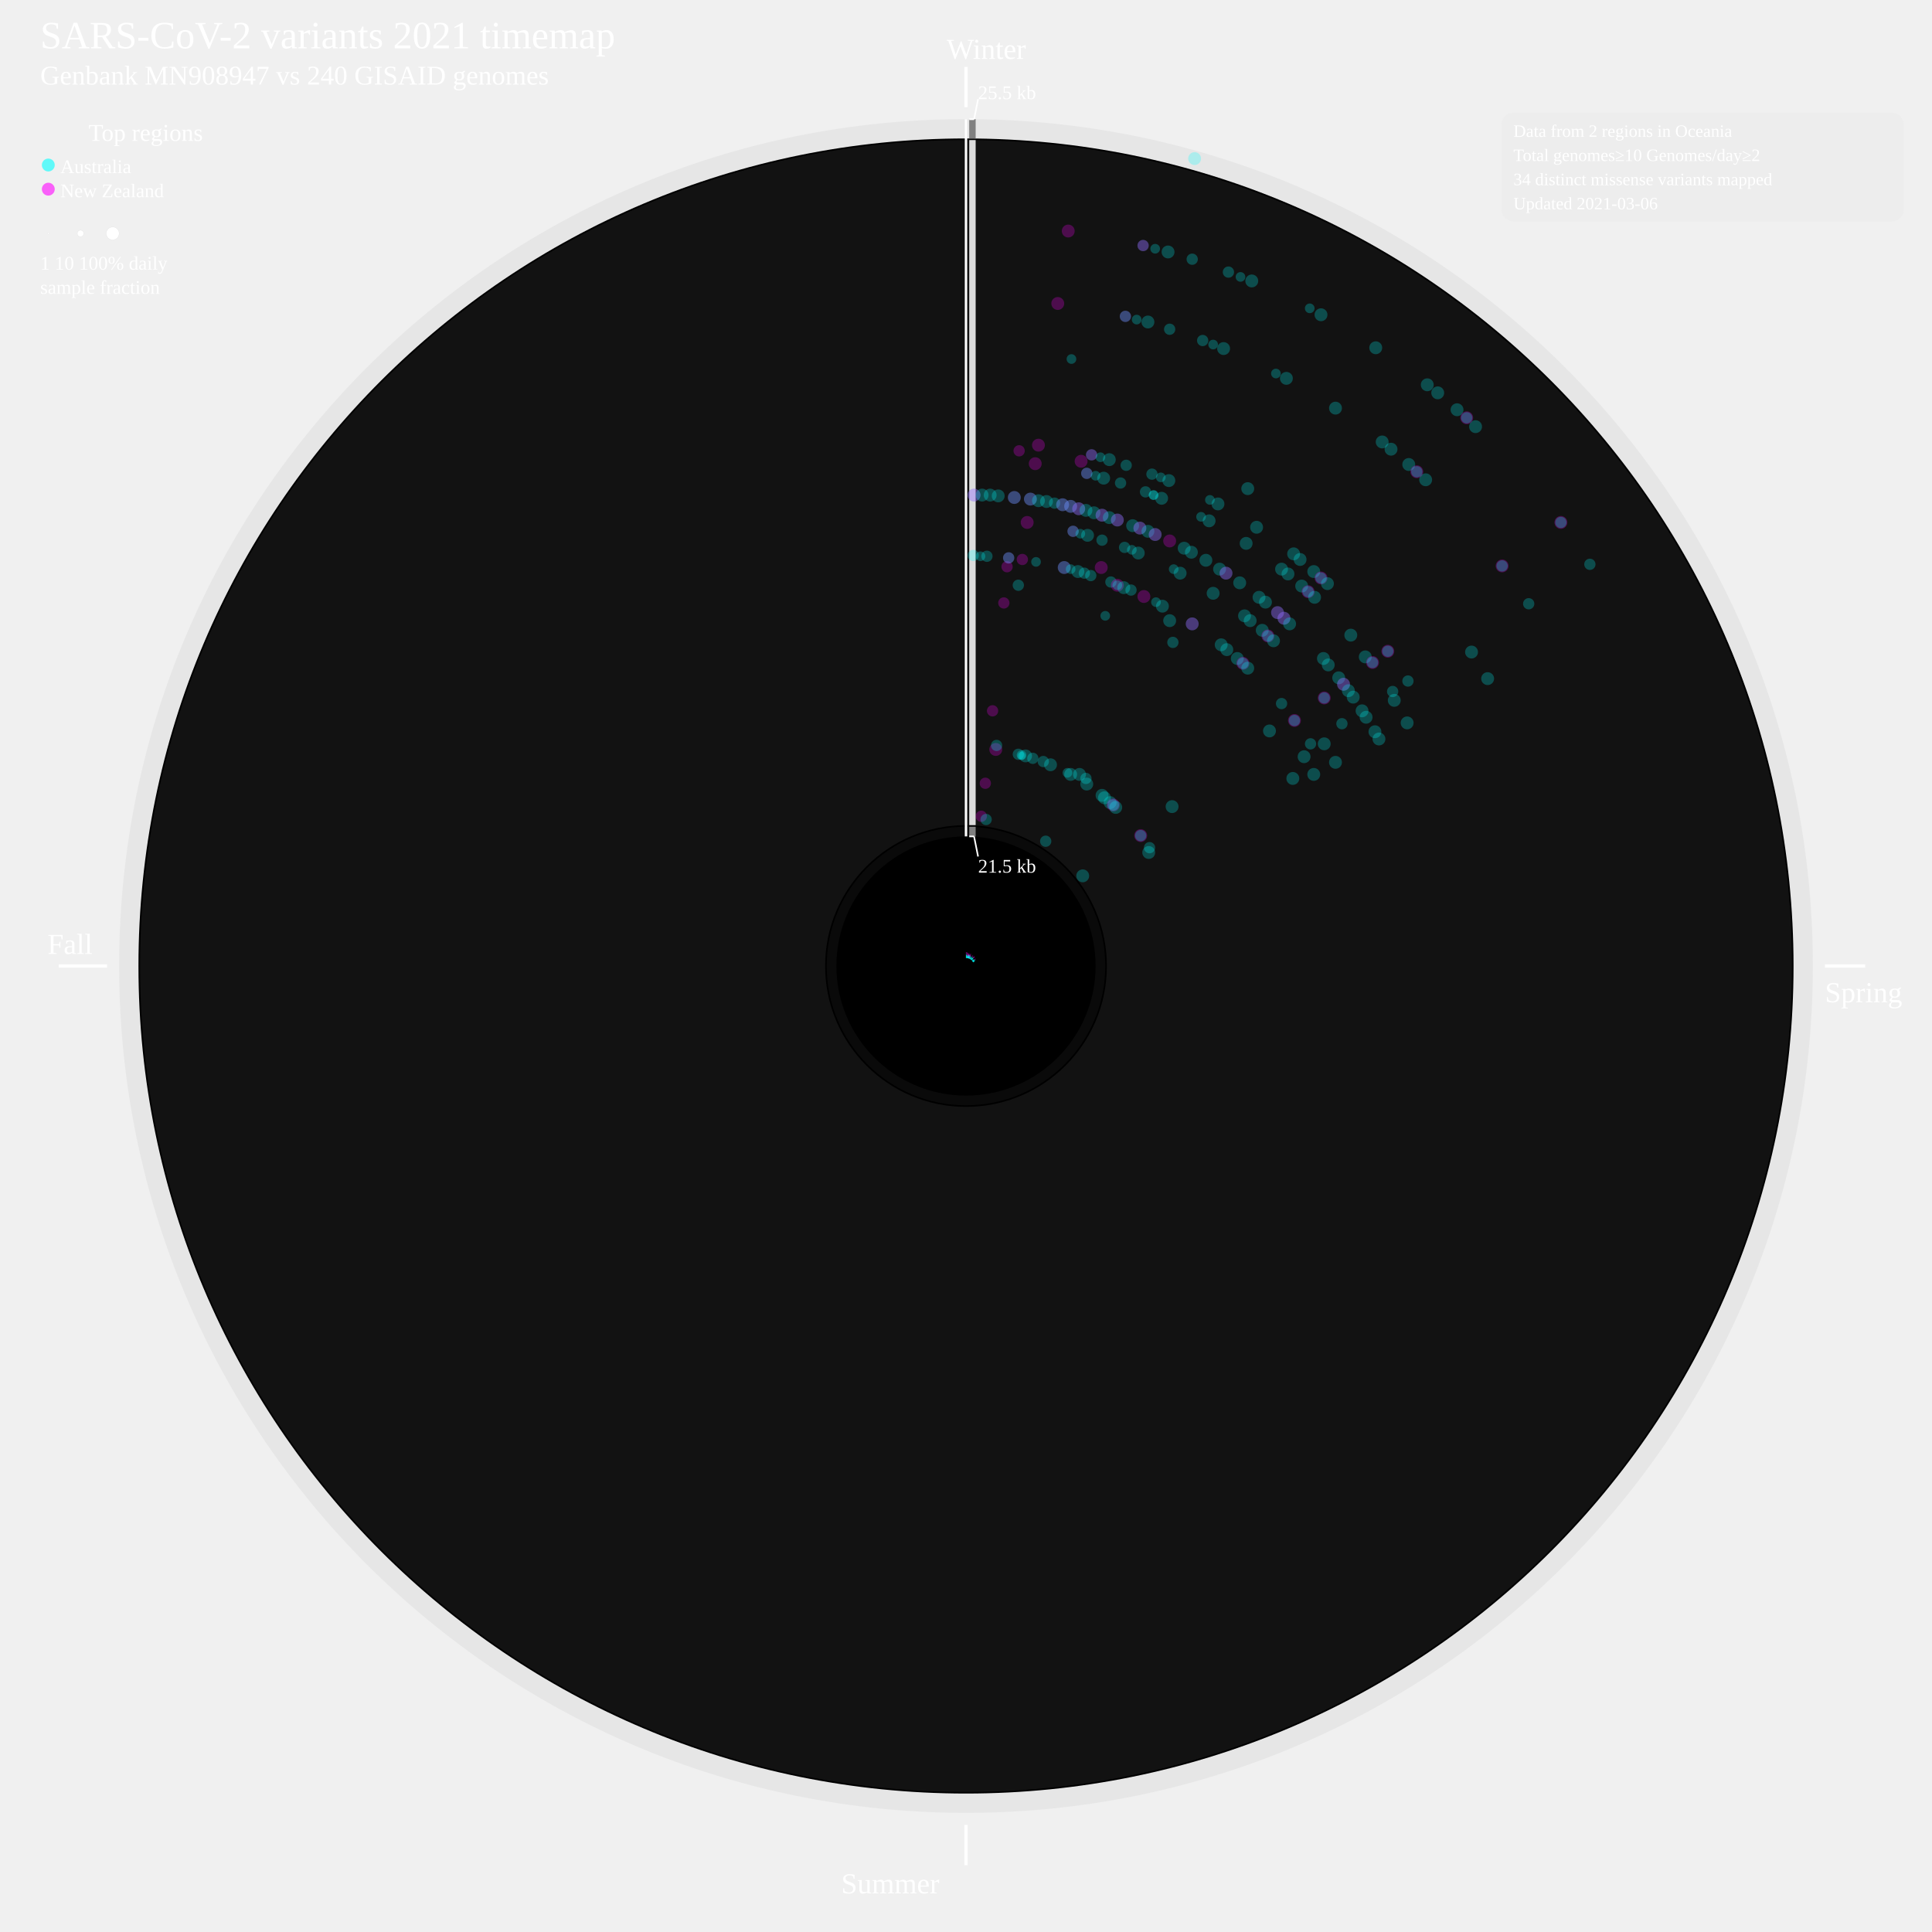
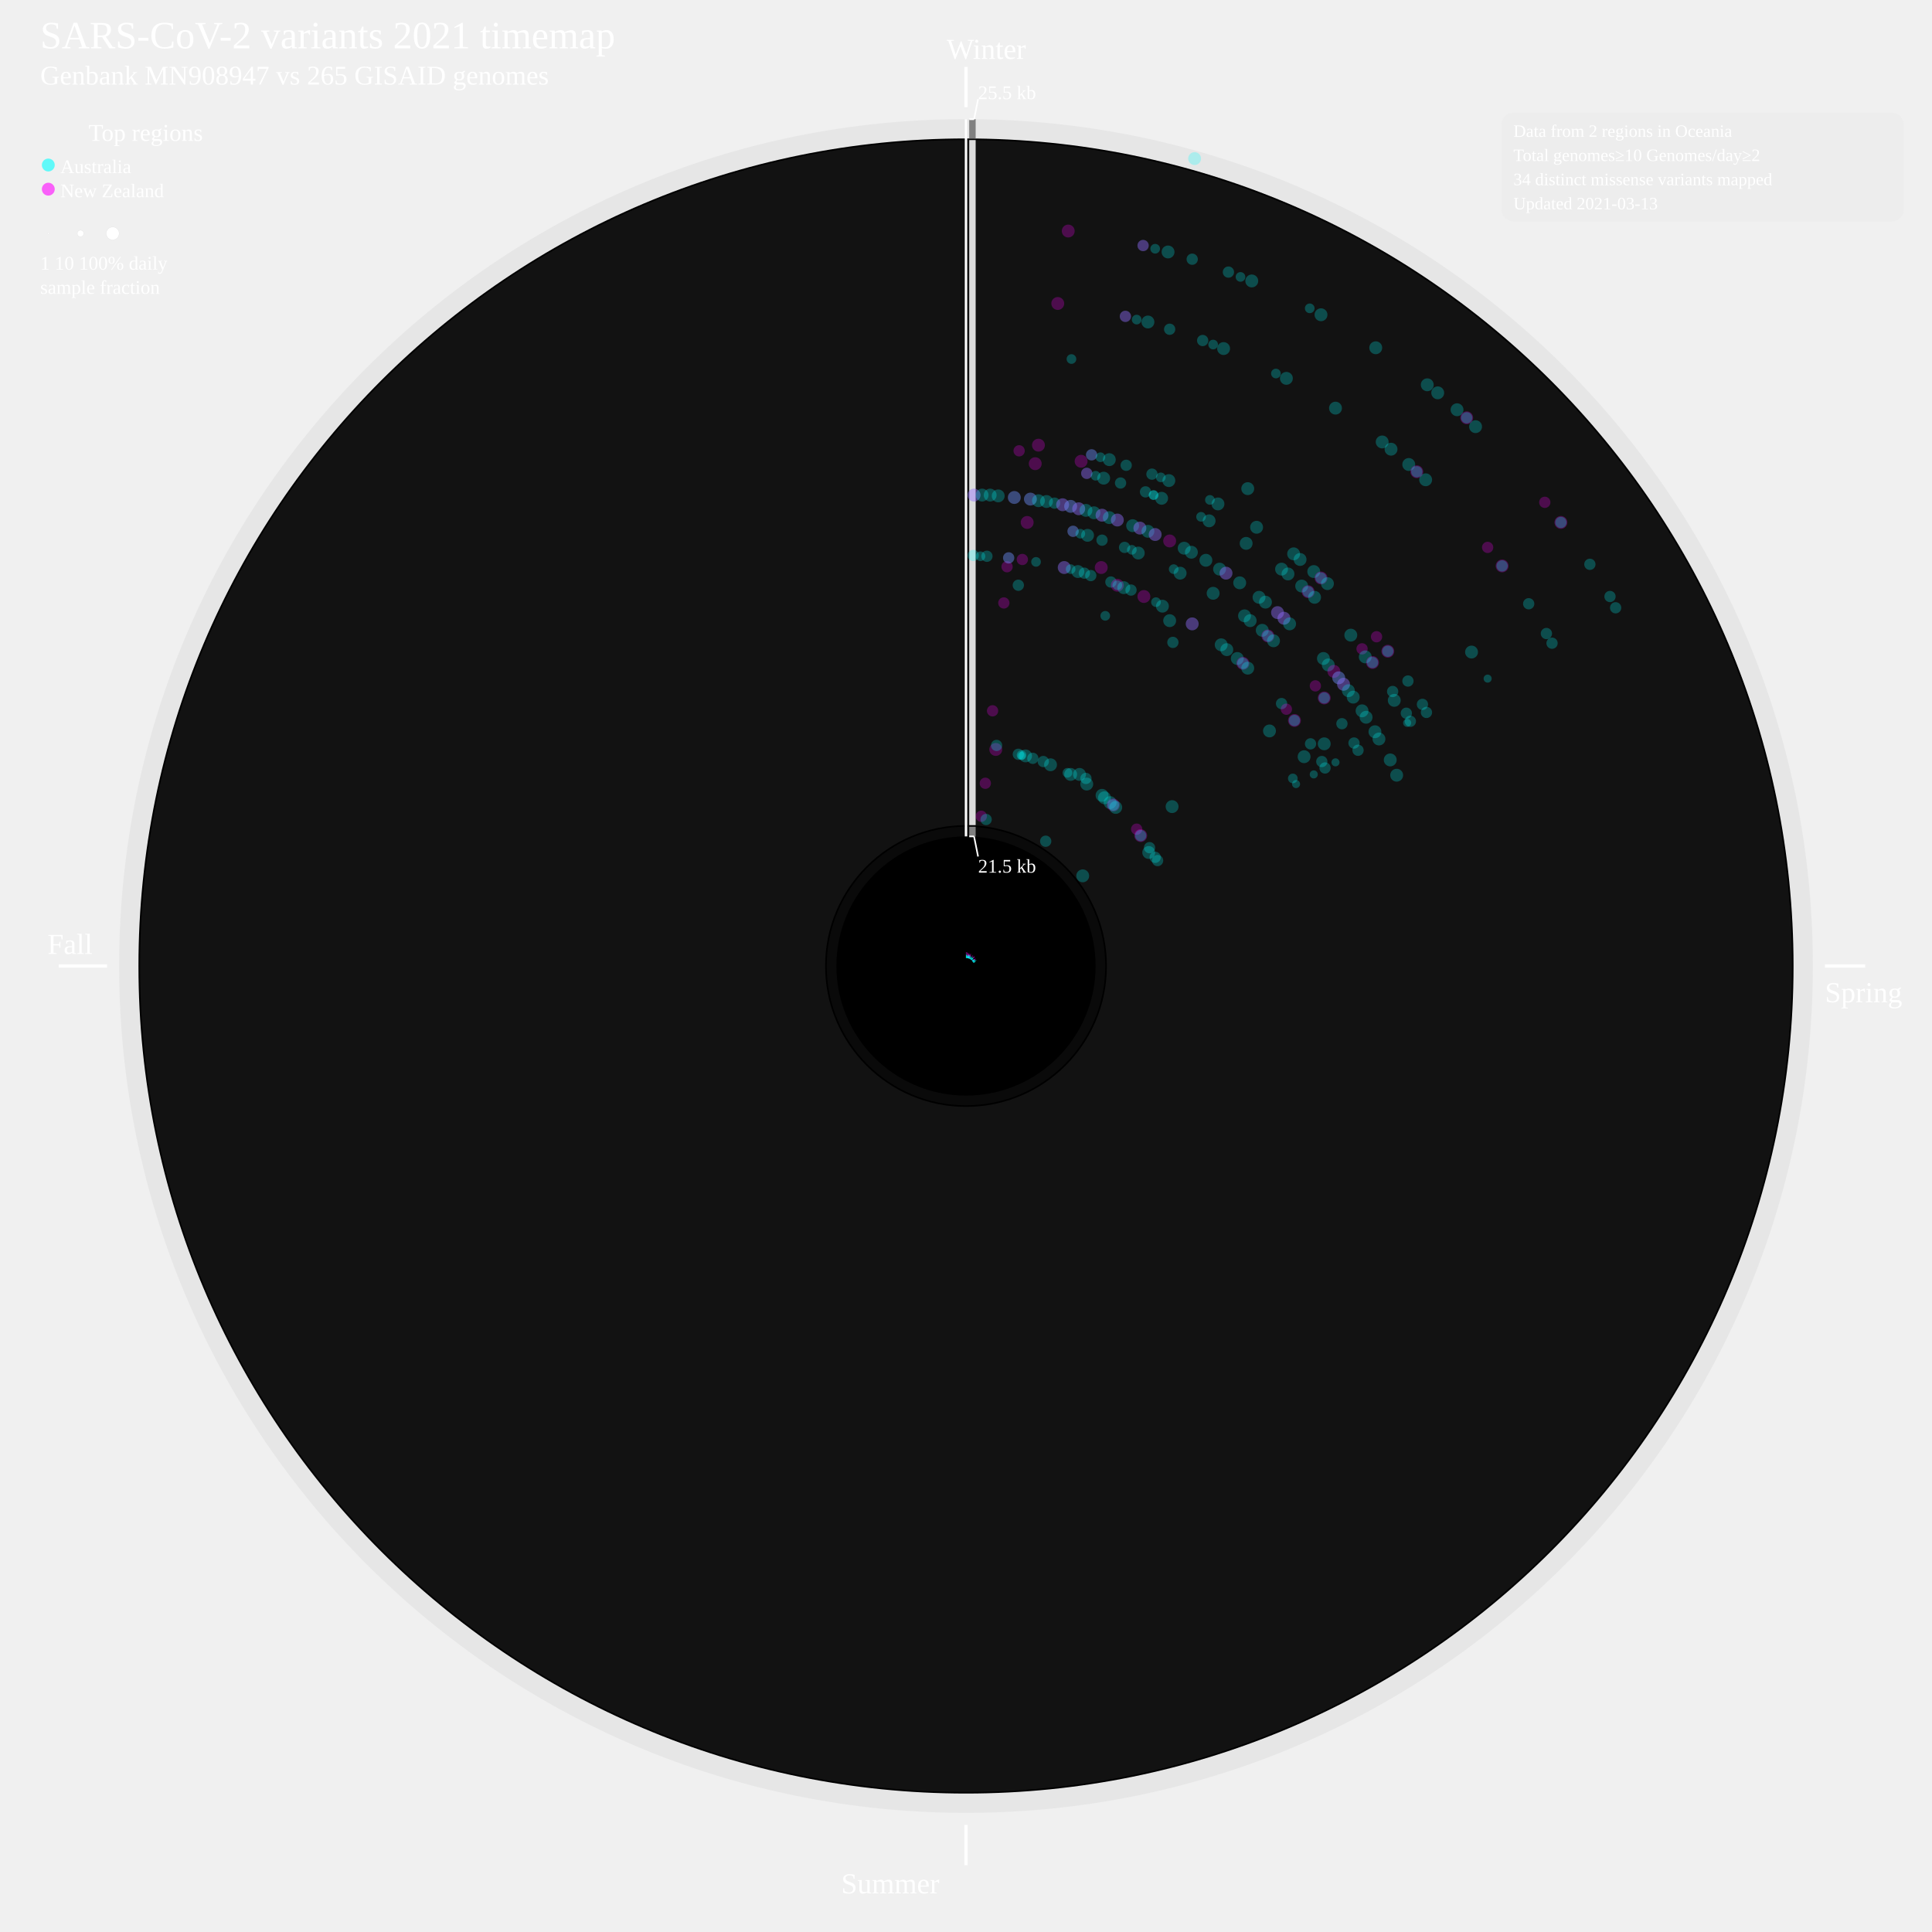
<svg xmlns="http://www.w3.org/2000/svg" width="2400" height="2400" style="background-color:black">
  <defs>
    <style type="text/css">
	.sb {
	stroke-width:0.8;
	stroke-opacity:50%;
	}
	.cv {
	stroke: none;
	fill-opacity:0.25;
	}
	a:link, a:visited {
	cursor: pointer;
	}
	a:hover, a:active {
	outline: dotted 2px yellow;
	}
	g:hover, g:active {
	outline: dotted 2px yellow;
	}
	</style>
  </defs>
  <circle cx="1200" cy="1200" r="1052" style="fill:grey;stroke:black;stroke-width:0;fill-opacity:0.085;" />
  <circle cx="1200" cy="1200" r="1028" style="fill:black;stroke:black;stroke-width:0;fill-opacity:1;" />
  <circle cx="1200" cy="1200" r="1026" style="fill:gainsboro;stroke:black;stroke-width:0;fill-opacity:0.085;" />
  <circle cx="1200" cy="1200" r="175" style="fill:black;stroke:black;stroke-width:0;fill-opacity:1;" />
  <circle cx="1200" cy="1200" r="173" style="fill:grey;stroke:black;stroke-width:0;fill-opacity:0.085;" />
  <circle cx="1200" cy="1200" r="161" style="fill:black;stroke:black;stroke-width:0;fill-opacity:1;" />
  <a href="https://bcgsc.github.io/SARS2_2021">
    <text font-size="4.0em" x="50" y="60" fill="white">SARS-CoV-2 variants 2021 timemap</text>
  </a>
-   <text font-size="2.8em" x="50" y="105" fill="white">Genbank MN908947 vs 240 GISAID genomes</text>
+   <text font-size="2.8em" x="50" y="105" fill="white">Genbank MN908947 vs 265 GISAID genomes</text>
  <line x1="1200" y1="83.131" x2="1200" y2="133.131" style="stroke:white;stroke-width:4" />
  <text font-size="3.0em" x="1176" y="73.131" fill="white">Winter</text>
  <line x1="2267" y1="1200" x2="2317" y2="1200" style="stroke:white;stroke-width:4" />
  <text font-size="3.0em" x="2267" y="1245" fill="white">Spring</text>
  <line x1="1200" y1="2267" x2="1200" y2="2317" style="stroke:white;stroke-width:4" />
  <text font-size="3.0em" x="1045" y="2352" fill="white">Summer</text>
  <line x1="133" y1="1200" x2="73" y2="1200" style="stroke:white;stroke-width:4" />
  <text font-size="3.0em" x="59" y="1185" fill="white">Fall</text>
  <g>
    <line x1="1208" y1="1039" x2="1208" y2="1027" style="stroke:grey;stroke-width:8" />
  </g>
  <g>
    <line x1="1208" y1="1025" x2="1208" y2="174" style="stroke:gainsboro;stroke-width:8" />
  </g>
  <g>
    <line x1="1208" y1="172" x2="1208" y2="148" style="stroke:grey;stroke-width:8" />
  </g>
  <line x1="1200" y1="148.131" x2="1200" y2="1039" style="stroke:white;stroke-width:3" />
  <line x1="1204" y1="148.131" x2="1210" y2="148.131" style="stroke:white;stroke-width:2" />
  <line x1="1210" y1="148.131" x2="1215" y2="123.131" style="stroke:white;stroke-width:2" />
  <line x1="1204" y1="1039" x2="1210" y2="1039" style="stroke:white;stroke-width:2" />
  <line x1="1210" y1="1039" x2="1215" y2="1064" style="stroke:white;stroke-width:2" />
  <text font-size="2.0em" x="1215" y="123.131" fill="white">25.5 kb</text>
  <text font-size="2.0em" x="1215" y="1084" fill="white">21.5 kb</text>
  <text font-size="2.5em" x="110" y="175" fill="white">Top regions</text>
  <circle cx="60" cy="205" r="8" style="fill:cyan;stroke:black;stroke-width:0;fill-opacity:0.6;" />
  <text font-size="2.0em" x="75" y="215" fill="white">Australia</text>
  <circle cx="60" cy="235" r="8" style="fill:fuchsia;stroke:black;stroke-width:0;fill-opacity:0.6;" />
  <text font-size="2.0em" x="75" y="245" fill="white">New Zealand</text>
  <circle cx="60" cy="290" r="1" style="fill:white;stroke:lightgrey;stroke-width:0.2;" />
  <circle cx="100" cy="290" r="4" style="fill:white;stroke:lightgrey;stroke-width:0.2;" />
  <circle cx="140" cy="290" r="8" style="fill:white;stroke:lightgrey;stroke-width:0.2;" />
  <text font-size="2.0em" x="50" y="335" fill="white">1      10        100% daily</text>
  <text font-size="2.0em" x="50" y="365" fill="white">sample fraction</text>
  <g>
    <line x1="1200.2" y1="1190.0" x2="1200.3" y2="1185.0" style="stroke:cyan;" class="sb" />
  </g>
  <g>
    <line x1="1200.3" y1="1185.0" x2="1200.3" y2="1182.8" style="stroke:fuchsia;" class="sb" />
  </g>
  <g>
    <circle cx="1209" cy="690" r="7" style="fill:cyan;" class="cv" />
  </g>
  <g>
    <circle cx="1210" cy="615" r="8" style="fill:cyan;" class="cv" />
  </g>
  <g>
    <circle cx="1210" cy="615" r="8" style="fill:fuchsia;" class="cv" />
  </g>
  <g>
    <line x1="1200.3" y1="1190.0" x2="1200.5" y2="1186.2" style="stroke:cyan;" class="sb" />
  </g>
  <g>
    <circle cx="1218" cy="691" r="6" style="fill:cyan;" class="cv" />
  </g>
  <g>
    <circle cx="1220" cy="615" r="8" style="fill:cyan;" class="cv" />
  </g>
  <g>
    <line x1="1200.5" y1="1190.0" x2="1200.7" y2="1186.5" style="stroke:cyan;" class="sb" />
  </g>
  <g>
    <circle cx="1226" cy="691" r="7" style="fill:cyan;" class="cv" />
  </g>
  <g>
    <circle cx="1230" cy="615" r="8" style="fill:cyan;" class="cv" />
  </g>
  <g>
    <line x1="1200.7" y1="1190.0" x2="1200.9" y2="1186.9" style="stroke:cyan;" class="sb" />
  </g>
  <g>
    <circle cx="1240" cy="616" r="8" style="fill:cyan;" class="cv" />
  </g>
  <g>
    <line x1="1201.0" y1="1190.1" x2="1201.4" y2="1186.9" style="stroke:cyan;" class="sb" />
  </g>
  <g>
    <line x1="1201.4" y1="1186.9" x2="1201.7" y2="1183.1" style="stroke:fuchsia;" class="sb" />
  </g>
  <g>
    <circle cx="1219" cy="1014" r="7" style="fill:fuchsia;" class="cv" />
  </g>
  <g>
    <circle cx="1224" cy="973" r="7" style="fill:fuchsia;" class="cv" />
  </g>
  <g>
    <circle cx="1233" cy="883" r="7" style="fill:fuchsia;" class="cv" />
  </g>
  <g>
    <circle cx="1247" cy="749" r="7" style="fill:fuchsia;" class="cv" />
  </g>
  <g>
    <circle cx="1251" cy="704" r="7" style="fill:fuchsia;" class="cv" />
  </g>
  <g>
    <circle cx="1253" cy="693" r="7" style="fill:fuchsia;" class="cv" />
  </g>
  <g>
    <circle cx="1253" cy="693" r="7" style="fill:cyan;" class="cv" />
  </g>
  <g>
    <circle cx="1260" cy="618" r="8" style="fill:fuchsia;" class="cv" />
  </g>
  <g>
    <circle cx="1260" cy="618" r="8" style="fill:cyan;" class="cv" />
  </g>
  <g>
    <circle cx="1266" cy="560" r="7" style="fill:fuchsia;" class="cv" />
  </g>
  <g>
    <line x1="1201.4" y1="1190.1" x2="1201.8" y2="1187.0" style="stroke:cyan;" class="sb" />
  </g>
  <g>
    <line x1="1201.8" y1="1187.0" x2="1202.2" y2="1183.9" style="stroke:fuchsia;" class="sb" />
  </g>
  <g>
    <circle cx="1225" cy="1018" r="7" style="fill:cyan;" class="cv" />
  </g>
  <g>
    <circle cx="1237" cy="931" r="8" style="fill:fuchsia;" class="cv" />
  </g>
  <g>
    <circle cx="1238" cy="926" r="7" style="fill:cyan;" class="cv" />
  </g>
  <g>
    <circle cx="1265" cy="727" r="7" style="fill:cyan;" class="cv" />
  </g>
  <g>
    <circle cx="1270" cy="695" r="7" style="fill:fuchsia;" class="cv" />
  </g>
  <g>
    <circle cx="1276" cy="649" r="8" style="fill:fuchsia;" class="cv" />
  </g>
  <g>
    <circle cx="1280" cy="620" r="8" style="fill:fuchsia;" class="cv" />
  </g>
  <g>
    <circle cx="1280" cy="620" r="8" style="fill:cyan;" class="cv" />
  </g>
  <g>
    <circle cx="1286" cy="576" r="8" style="fill:fuchsia;" class="cv" />
  </g>
  <g>
    <circle cx="1290" cy="553" r="8" style="fill:fuchsia;" class="cv" />
  </g>
  <g>
    <circle cx="1314" cy="377" r="8" style="fill:fuchsia;" class="cv" />
  </g>
  <g>
    <circle cx="1327" cy="287" r="8" style="fill:fuchsia;" class="cv" />
  </g>
  <g>
    <line x1="1201.5" y1="1190.1" x2="1202.0" y2="1187.0" style="stroke:cyan;" class="sb" />
  </g>
  <g>
    <circle cx="1290" cy="622" r="8" style="fill:cyan;" class="cv" />
  </g>
  <g>
    <line x1="1201.7" y1="1190.1" x2="1202.3" y2="1186.7" style="stroke:cyan;" class="sb" />
  </g>
  <g>
    <circle cx="1287" cy="698" r="6" style="fill:cyan;" class="cv" />
  </g>
  <g>
    <circle cx="1300" cy="623" r="8" style="fill:cyan;" class="cv" />
  </g>
  <g>
    <circle cx="1331" cy="446" r="6" style="fill:cyan;" class="cv" />
  </g>
  <g>
    <line x1="1201.9" y1="1190.2" x2="1202.4" y2="1187.5" style="stroke:cyan;" class="sb" />
  </g>
  <g>
    <circle cx="1310" cy="625" r="7" style="fill:cyan;" class="cv" />
  </g>
  <g>
    <line x1="1202.1" y1="1190.2" x2="1202.5" y2="1188.1" style="stroke:cyan;" class="sb" />
  </g>
  <g>
    <line x1="1202.5" y1="1188.1" x2="1202.9" y2="1186.0" style="stroke:fuchsia;" class="sb" />
  </g>
  <g>
+     <circle cx="1320" cy="627" r="8" style="fill:cyan;" class="cv" />
+   </g>
+   <g>
    <circle cx="1320" cy="627" r="8" style="fill:fuchsia;" class="cv" />
  </g>
  <g>
-     <circle cx="1320" cy="627" r="8" style="fill:cyan;" class="cv" />
-   </g>
-   <g>
    <line x1="1202.2" y1="1190.2" x2="1202.7" y2="1188.2" style="stroke:cyan;" class="sb" />
  </g>
  <g>
    <line x1="1202.7" y1="1188.2" x2="1203.3" y2="1185.5" style="stroke:fuchsia;" class="sb" />
  </g>
  <g>
    <circle cx="1330" cy="629" r="8" style="fill:fuchsia;" class="cv" />
  </g>
  <g>
    <circle cx="1330" cy="629" r="8" style="fill:cyan;" class="cv" />
  </g>
  <g>
    <circle cx="1343" cy="573" r="8" style="fill:fuchsia;" class="cv" />
  </g>
  <g>
    <line x1="1202.4" y1="1190.3" x2="1203.1" y2="1187.2" style="stroke:cyan;" class="sb" />
  </g>
  <g>
    <line x1="1203.1" y1="1187.2" x2="1203.9" y2="1184.2" style="stroke:fuchsia;" class="sb" />
  </g>
  <g>
    <circle cx="1265" cy="937" r="7" style="fill:cyan;" class="cv" />
  </g>
  <g>
+     <circle cx="1322" cy="705" r="8" style="fill:cyan;" class="cv" />
+   </g>
+   <g>
    <circle cx="1322" cy="705" r="8" style="fill:fuchsia;" class="cv" />
  </g>
  <g>
-     <circle cx="1322" cy="705" r="8" style="fill:cyan;" class="cv" />
-   </g>
-   <g>
    <circle cx="1333" cy="660" r="7" style="fill:fuchsia;" class="cv" />
  </g>
  <g>
    <circle cx="1333" cy="660" r="7" style="fill:cyan;" class="cv" />
  </g>
  <g>
    <circle cx="1340" cy="632" r="8" style="fill:cyan;" class="cv" />
  </g>
  <g>
    <circle cx="1340" cy="632" r="8" style="fill:fuchsia;" class="cv" />
  </g>
  <g>
+     <circle cx="1350" cy="588" r="7" style="fill:cyan;" class="cv" />
+   </g>
+   <g>
    <circle cx="1350" cy="588" r="7" style="fill:fuchsia;" class="cv" />
  </g>
  <g>
-     <circle cx="1350" cy="588" r="7" style="fill:cyan;" class="cv" />
+     <circle cx="1356" cy="565" r="7" style="fill:fuchsia;" class="cv" />
  </g>
  <g>
    <circle cx="1356" cy="565" r="7" style="fill:cyan;" class="cv" />
  </g>
  <g>
-     <circle cx="1356" cy="565" r="7" style="fill:fuchsia;" class="cv" />
+     <circle cx="1398" cy="393" r="7" style="fill:cyan;" class="cv" />
  </g>
  <g>
    <circle cx="1398" cy="393" r="7" style="fill:fuchsia;" class="cv" />
  </g>
  <g>
-     <circle cx="1398" cy="393" r="7" style="fill:cyan;" class="cv" />
-   </g>
-   <g>
    <circle cx="1420" cy="305" r="7" style="fill:cyan;" class="cv" />
  </g>
  <g>
    <circle cx="1420" cy="305" r="7" style="fill:fuchsia;" class="cv" />
  </g>
  <g>
    <line x1="1202.6" y1="1190.3" x2="1203.7" y2="1185.8" style="stroke:cyan;" class="sb" />
  </g>
  <g>
    <circle cx="1269" cy="939" r="5" style="fill:cyan;" class="cv" />
  </g>
  <g>
    <circle cx="1269" cy="938" r="6" style="fill:cyan;" class="cv" />
  </g>
  <g>
    <circle cx="1330" cy="707" r="6" style="fill:cyan;" class="cv" />
  </g>
  <g>
    <circle cx="1342" cy="663" r="6" style="fill:cyan;" class="cv" />
  </g>
  <g>
    <circle cx="1349" cy="634" r="8" style="fill:cyan;" class="cv" />
  </g>
  <g>
    <circle cx="1361" cy="591" r="6" style="fill:cyan;" class="cv" />
  </g>
  <g>
    <circle cx="1367" cy="568" r="6" style="fill:cyan;" class="cv" />
  </g>
  <g>
    <circle cx="1412" cy="397" r="6" style="fill:cyan;" class="cv" />
  </g>
  <g>
    <circle cx="1435" cy="309" r="6" style="fill:cyan;" class="cv" />
  </g>
  <g>
    <line x1="1202.7" y1="1190.4" x2="1203.7" y2="1187.0" style="stroke:cyan;" class="sb" />
  </g>
  <g>
    <circle cx="1274" cy="939" r="8" style="fill:cyan;" class="cv" />
  </g>
  <g>
    <circle cx="1339" cy="710" r="8" style="fill:cyan;" class="cv" />
  </g>
  <g>
    <circle cx="1351" cy="665" r="8" style="fill:cyan;" class="cv" />
  </g>
  <g>
    <circle cx="1359" cy="637" r="8" style="fill:cyan;" class="cv" />
  </g>
  <g>
    <circle cx="1371" cy="594" r="8" style="fill:cyan;" class="cv" />
  </g>
  <g>
    <circle cx="1378" cy="571" r="8" style="fill:cyan;" class="cv" />
  </g>
  <g>
    <circle cx="1426" cy="400" r="8" style="fill:cyan;" class="cv" />
  </g>
  <g>
    <circle cx="1451" cy="313" r="8" style="fill:cyan;" class="cv" />
  </g>
  <g>
    <circle cx="1484" cy="197" r="8" style="fill:cyan;" class="cv" />
  </g>
  <g>
    <line x1="1202.9" y1="1190.4" x2="1203.7" y2="1187.8" style="stroke:cyan;" class="sb" />
  </g>
  <g>
    <line x1="1203.7" y1="1187.8" x2="1204.3" y2="1185.8" style="stroke:fuchsia;" class="sb" />
  </g>
  <g>
    <circle cx="1347" cy="712" r="7" style="fill:cyan;" class="cv" />
  </g>
  <g>
    <circle cx="1369" cy="640" r="8" style="fill:cyan;" class="cv" />
  </g>
  <g>
    <circle cx="1369" cy="640" r="8" style="fill:fuchsia;" class="cv" />
  </g>
  <g>
    <line x1="1203.0" y1="1190.5" x2="1204.3" y2="1186.6" style="stroke:cyan;" class="sb" />
  </g>
  <g>
    <circle cx="1283" cy="942" r="7" style="fill:cyan;" class="cv" />
  </g>
  <g>
    <circle cx="1355" cy="715" r="7" style="fill:cyan;" class="cv" />
  </g>
  <g>
    <circle cx="1369" cy="671" r="7" style="fill:cyan;" class="cv" />
  </g>
  <g>
    <circle cx="1378" cy="643" r="8" style="fill:cyan;" class="cv" />
  </g>
  <g>
    <circle cx="1392" cy="600" r="7" style="fill:cyan;" class="cv" />
  </g>
  <g>
    <circle cx="1399" cy="578" r="7" style="fill:cyan;" class="cv" />
  </g>
  <g>
    <circle cx="1453" cy="409" r="7" style="fill:cyan;" class="cv" />
  </g>
  <g>
    <circle cx="1481" cy="322" r="7" style="fill:cyan;" class="cv" />
  </g>
  <g>
    <line x1="1203.2" y1="1190.5" x2="1203.9" y2="1188.5" style="stroke:cyan;" class="sb" />
  </g>
  <g>
    <line x1="1203.9" y1="1188.5" x2="1204.6" y2="1186.5" style="stroke:fuchsia;" class="sb" />
  </g>
  <g>
    <circle cx="1368" cy="705" r="8" style="fill:fuchsia;" class="cv" />
  </g>
  <g>
    <circle cx="1388" cy="646" r="8" style="fill:cyan;" class="cv" />
  </g>
  <g>
    <circle cx="1388" cy="646" r="8" style="fill:fuchsia;" class="cv" />
  </g>
  <g>
    <line x1="1203.4" y1="1190.6" x2="1204.1" y2="1188.6" style="stroke:cyan;" class="sb" />
  </g>
  <g>
    <line x1="1203.5" y1="1190.6" x2="1204.6" y2="1187.7" style="stroke:cyan;" class="sb" />
  </g>
  <g>
    <circle cx="1296" cy="946" r="7" style="fill:cyan;" class="cv" />
  </g>
  <g>
    <circle cx="1380" cy="723" r="7" style="fill:cyan;" class="cv" />
  </g>
  <g>
    <circle cx="1397" cy="680" r="7" style="fill:cyan;" class="cv" />
  </g>
  <g>
    <circle cx="1407" cy="653" r="8" style="fill:cyan;" class="cv" />
  </g>
  <g>
    <circle cx="1423" cy="611" r="7" style="fill:cyan;" class="cv" />
  </g>
  <g>
    <circle cx="1431" cy="589" r="7" style="fill:cyan;" class="cv" />
  </g>
  <g>
    <circle cx="1494" cy="423" r="7" style="fill:cyan;" class="cv" />
  </g>
  <g>
    <circle cx="1526" cy="338" r="7" style="fill:cyan;" class="cv" />
  </g>
  <g>
    <line x1="1203.7" y1="1190.7" x2="1205.2" y2="1186.9" style="stroke:cyan;" class="sb" />
  </g>
  <g>
    <line x1="1205.2" y1="1186.9" x2="1206.0" y2="1184.9" style="stroke:fuchsia;" class="sb" />
  </g>
  <g>
    <circle cx="1373" cy="765" r="6" style="fill:cyan;" class="cv" />
  </g>
  <g>
    <circle cx="1388" cy="727" r="8" style="fill:fuchsia;" class="cv" />
  </g>
  <g>
    <circle cx="1388" cy="727" r="6" style="fill:cyan;" class="cv" />
  </g>
  <g>
    <circle cx="1406" cy="683" r="6" style="fill:cyan;" class="cv" />
  </g>
  <g>
    <circle cx="1416" cy="656" r="8" style="fill:cyan;" class="cv" />
  </g>
  <g>
    <circle cx="1416" cy="656" r="8" style="fill:fuchsia;" class="cv" />
  </g>
  <g>
    <circle cx="1433" cy="615" r="6" style="fill:cyan;" class="cv" />
  </g>
  <g>
    <circle cx="1433" cy="615" r="6" style="fill:cyan;" class="cv" />
  </g>
  <g>
    <circle cx="1442" cy="593" r="6" style="fill:cyan;" class="cv" />
  </g>
  <g>
    <circle cx="1507" cy="428" r="6" style="fill:cyan;" class="cv" />
  </g>
  <g>
    <circle cx="1541" cy="344" r="6" style="fill:cyan;" class="cv" />
  </g>
  <g>
    <line x1="1203.9" y1="1190.8" x2="1205.1" y2="1187.9" style="stroke:cyan;" class="sb" />
  </g>
  <g>
    <circle cx="1305" cy="950" r="8" style="fill:cyan;" class="cv" />
  </g>
  <g>
    <circle cx="1396" cy="730" r="8" style="fill:cyan;" class="cv" />
  </g>
  <g>
    <circle cx="1414" cy="687" r="8" style="fill:cyan;" class="cv" />
  </g>
  <g>
    <circle cx="1426" cy="660" r="8" style="fill:cyan;" class="cv" />
  </g>
  <g>
    <circle cx="1443" cy="619" r="8" style="fill:cyan;" class="cv" />
  </g>
  <g>
    <circle cx="1452" cy="597" r="8" style="fill:cyan;" class="cv" />
  </g>
  <g>
    <circle cx="1520" cy="433" r="8" style="fill:cyan;" class="cv" />
  </g>
  <g>
    <circle cx="1555" cy="349" r="8" style="fill:cyan;" class="cv" />
  </g>
  <g>
    <line x1="1204.0" y1="1190.8" x2="1205.1" y2="1188.4" style="stroke:cyan;" class="sb" />
  </g>
  <g>
    <line x1="1205.1" y1="1188.4" x2="1206.0" y2="1186.4" style="stroke:fuchsia;" class="sb" />
  </g>
  <g>
    <circle cx="1405" cy="733" r="7" style="fill:cyan;" class="cv" />
  </g>
  <g>
    <circle cx="1435" cy="664" r="8" style="fill:cyan;" class="cv" />
  </g>
  <g>
    <circle cx="1435" cy="664" r="8" style="fill:fuchsia;" class="cv" />
  </g>
  <g>
    <line x1="1204.3" y1="1191.0" x2="1205.3" y2="1189.0" style="stroke:fuchsia;" class="sb" />
  </g>
  <g>
    <circle cx="1421" cy="741" r="8" style="fill:fuchsia;" class="cv" />
  </g>
  <g>
    <circle cx="1453" cy="672" r="8" style="fill:fuchsia;" class="cv" />
  </g>
  <g>
    <line x1="1204.6" y1="1191.1" x2="1206.4" y2="1187.8" style="stroke:cyan;" class="sb" />
  </g>
  <g>
    <circle cx="1326" cy="960" r="6" style="fill:cyan;" class="cv" />
  </g>
  <g>
    <circle cx="1436" cy="748" r="6" style="fill:cyan;" class="cv" />
  </g>
  <g>
    <circle cx="1458" cy="707" r="6" style="fill:cyan;" class="cv" />
  </g>
  <g>
    <circle cx="1471" cy="681" r="8" style="fill:cyan;" class="cv" />
  </g>
  <g>
    <circle cx="1492" cy="642" r="6" style="fill:cyan;" class="cv" />
  </g>
  <g>
    <circle cx="1503" cy="621" r="6" style="fill:cyan;" class="cv" />
  </g>
  <g>
    <circle cx="1585" cy="464" r="6" style="fill:cyan;" class="cv" />
  </g>
  <g>
    <circle cx="1627" cy="383" r="6" style="fill:cyan;" class="cv" />
  </g>
  <g>
    <line x1="1204.8" y1="1191.2" x2="1205.8" y2="1189.3" style="stroke:cyan;" class="sb" />
  </g>
  <g>
    <circle cx="1330" cy="962" r="8" style="fill:cyan;" class="cv" />
  </g>
  <g>
    <circle cx="1444" cy="753" r="8" style="fill:cyan;" class="cv" />
  </g>
  <g>
    <circle cx="1466" cy="712" r="8" style="fill:cyan;" class="cv" />
  </g>
  <g>
    <circle cx="1480" cy="686" r="8" style="fill:cyan;" class="cv" />
  </g>
  <g>
    <circle cx="1502" cy="647" r="8" style="fill:cyan;" class="cv" />
  </g>
  <g>
    <circle cx="1513" cy="626" r="8" style="fill:cyan;" class="cv" />
  </g>
  <g>
    <circle cx="1598" cy="470" r="8" style="fill:cyan;" class="cv" />
  </g>
  <g>
    <circle cx="1641" cy="391" r="8" style="fill:cyan;" class="cv" />
  </g>
  <g>
    <line x1="1205.1" y1="1191.4" x2="1206.2" y2="1189.5" style="stroke:cyan;" class="sb" />
  </g>
  <g>
    <circle cx="1341" cy="962" r="8" style="fill:cyan;" class="cv" />
  </g>
  <g>
    <circle cx="1453" cy="771" r="8" style="fill:cyan;" class="cv" />
  </g>
  <g>
    <circle cx="1498" cy="696" r="8" style="fill:cyan;" class="cv" />
  </g>
  <g>
    <circle cx="1550" cy="607" r="8" style="fill:cyan;" class="cv" />
  </g>
  <g>
    <line x1="1205.4" y1="1191.6" x2="1206.8" y2="1189.3" style="stroke:cyan;" class="sb" />
  </g>
  <g>
    <circle cx="1299" cy="1045" r="7" style="fill:cyan;" class="cv" />
  </g>
  <g>
    <circle cx="1349" cy="967" r="7" style="fill:cyan;" class="cv" />
  </g>
  <g>
    <circle cx="1457" cy="798" r="7" style="fill:cyan;" class="cv" />
  </g>
  <g>
    <circle cx="1515" cy="707" r="8" style="fill:cyan;" class="cv" />
  </g>
  <g>
    <line x1="1205.5" y1="1191.7" x2="1207.5" y2="1188.7" style="stroke:cyan;" class="sb" />
  </g>
  <g>
    <line x1="1207.5" y1="1188.7" x2="1208.6" y2="1187.0" style="stroke:fuchsia;" class="sb" />
  </g>
  <g>
    <circle cx="1350" cy="974" r="8" style="fill:cyan;" class="cv" />
  </g>
  <g>
    <circle cx="1481" cy="775" r="8" style="fill:cyan;" class="cv" />
  </g>
  <g>
    <circle cx="1481" cy="775" r="8" style="fill:fuchsia;" class="cv" />
  </g>
  <g>
    <circle cx="1507" cy="737" r="8" style="fill:cyan;" class="cv" />
  </g>
  <g>
    <circle cx="1523" cy="712" r="8" style="fill:cyan;" class="cv" />
  </g>
  <g>
    <circle cx="1523" cy="712" r="8" style="fill:fuchsia;" class="cv" />
  </g>
  <g>
    <circle cx="1548" cy="675" r="8" style="fill:cyan;" class="cv" />
  </g>
  <g>
    <circle cx="1561" cy="655" r="8" style="fill:cyan;" class="cv" />
  </g>
  <g>
    <circle cx="1659" cy="507" r="8" style="fill:cyan;" class="cv" />
  </g>
  <g>
    <circle cx="1709" cy="432" r="8" style="fill:cyan;" class="cv" />
  </g>
  <g>
    <line x1="1205.8" y1="1191.9" x2="1207.4" y2="1189.7" style="stroke:cyan;" class="sb" />
  </g>
  <g>
    <circle cx="1540" cy="724" r="8" style="fill:cyan;" class="cv" />
  </g>
  <g>
    <line x1="1206.2" y1="1192.2" x2="1208.2" y2="1189.7" style="stroke:cyan;" class="sb" />
  </g>
  <g>
    <circle cx="1369" cy="988" r="8" style="fill:cyan;" class="cv" />
  </g>
  <g>
    <circle cx="1517" cy="801" r="8" style="fill:cyan;" class="cv" />
  </g>
  <g>
    <circle cx="1546" cy="765" r="8" style="fill:cyan;" class="cv" />
  </g>
  <g>
    <circle cx="1564" cy="742" r="8" style="fill:cyan;" class="cv" />
  </g>
  <g>
    <circle cx="1592" cy="707" r="8" style="fill:cyan;" class="cv" />
  </g>
  <g>
    <circle cx="1607" cy="688" r="8" style="fill:cyan;" class="cv" />
  </g>
  <g>
    <circle cx="1717" cy="549" r="8" style="fill:cyan;" class="cv" />
  </g>
  <g>
    <circle cx="1773" cy="478" r="8" style="fill:cyan;" class="cv" />
  </g>
  <g>
    <line x1="1206.4" y1="1192.3" x2="1208.4" y2="1189.8" style="stroke:cyan;" class="sb" />
  </g>
  <g>
    <circle cx="1372" cy="991" r="8" style="fill:cyan;" class="cv" />
  </g>
  <g>
    <circle cx="1524" cy="807" r="8" style="fill:cyan;" class="cv" />
  </g>
  <g>
    <circle cx="1553" cy="771" r="8" style="fill:cyan;" class="cv" />
  </g>
  <g>
    <circle cx="1572" cy="748" r="8" style="fill:cyan;" class="cv" />
  </g>
  <g>
    <circle cx="1600" cy="713" r="8" style="fill:cyan;" class="cv" />
  </g>
  <g>
    <circle cx="1615" cy="695" r="8" style="fill:cyan;" class="cv" />
  </g>
  <g>
    <circle cx="1728" cy="558" r="8" style="fill:cyan;" class="cv" />
  </g>
  <g>
    <circle cx="1786" cy="488" r="8" style="fill:cyan;" class="cv" />
  </g>
  <g>
    <line x1="1206.6" y1="1192.5" x2="1208.7" y2="1190.1" style="stroke:cyan;" class="sb" />
  </g>
  <g>
    <line x1="1208.7" y1="1190.1" x2="1210.1" y2="1188.5" style="stroke:fuchsia;" class="sb" />
  </g>
  <g>
    <circle cx="1379" cy="997" r="8" style="fill:cyan;" class="cv" />
  </g>
  <g>
    <circle cx="1537" cy="818" r="8" style="fill:cyan;" class="cv" />
  </g>
  <g>
    <circle cx="1568" cy="783" r="8" style="fill:cyan;" class="cv" />
  </g>
  <g>
    <circle cx="1587" cy="761" r="8" style="fill:cyan;" class="cv" />
  </g>
  <g>
    <circle cx="1587" cy="761" r="8" style="fill:fuchsia;" class="cv" />
  </g>
  <g>
    <circle cx="1617" cy="728" r="8" style="fill:cyan;" class="cv" />
  </g>
  <g>
    <circle cx="1632" cy="710" r="8" style="fill:cyan;" class="cv" />
  </g>
  <g>
    <circle cx="1750" cy="577" r="8" style="fill:cyan;" class="cv" />
  </g>
  <g>
    <circle cx="1810" cy="509" r="8" style="fill:cyan;" class="cv" />
  </g>
  <g>
    <line x1="1206.7" y1="1192.6" x2="1209.1" y2="1190.0" style="stroke:cyan;" class="sb" />
  </g>
  <g>
    <line x1="1209.1" y1="1190.0" x2="1210.6" y2="1188.4" style="stroke:fuchsia;" class="sb" />
  </g>
  <g>
    <circle cx="1383" cy="1000" r="8" style="fill:fuchsia;" class="cv" />
  </g>
  <g>
    <circle cx="1383" cy="1000" r="7" style="fill:cyan;" class="cv" />
  </g>
  <g>
    <circle cx="1544" cy="824" r="8" style="fill:fuchsia;" class="cv" />
  </g>
  <g>
    <circle cx="1544" cy="824" r="7" style="fill:cyan;" class="cv" />
  </g>
  <g>
    <circle cx="1575" cy="790" r="8" style="fill:fuchsia;" class="cv" />
  </g>
  <g>
    <circle cx="1575" cy="790" r="7" style="fill:cyan;" class="cv" />
  </g>
  <g>
    <circle cx="1595" cy="768" r="8" style="fill:cyan;" class="cv" />
  </g>
  <g>
    <circle cx="1595" cy="768" r="8" style="fill:fuchsia;" class="cv" />
  </g>
  <g>
    <circle cx="1625" cy="735" r="8" style="fill:fuchsia;" class="cv" />
  </g>
  <g>
    <circle cx="1625" cy="735" r="7" style="fill:cyan;" class="cv" />
  </g>
  <g>
    <circle cx="1641" cy="718" r="8" style="fill:fuchsia;" class="cv" />
  </g>
  <g>
    <circle cx="1641" cy="718" r="7" style="fill:cyan;" class="cv" />
  </g>
  <g>
    <circle cx="1760" cy="586" r="8" style="fill:fuchsia;" class="cv" />
  </g>
  <g>
    <circle cx="1760" cy="586" r="7" style="fill:cyan;" class="cv" />
  </g>
  <g>
    <circle cx="1822" cy="519" r="8" style="fill:fuchsia;" class="cv" />
  </g>
  <g>
    <circle cx="1822" cy="519" r="7" style="fill:cyan;" class="cv" />
  </g>
  <g>
    <line x1="1206.9" y1="1192.7" x2="1208.3" y2="1191.2" style="stroke:cyan;" class="sb" />
  </g>
  <g>
    <circle cx="1386" cy="1003" r="8" style="fill:cyan;" class="cv" />
  </g>
  <g>
    <circle cx="1550" cy="830" r="8" style="fill:cyan;" class="cv" />
  </g>
  <g>
    <circle cx="1582" cy="796" r="8" style="fill:cyan;" class="cv" />
  </g>
  <g>
    <circle cx="1602" cy="775" r="8" style="fill:cyan;" class="cv" />
  </g>
  <g>
    <circle cx="1633" cy="742" r="8" style="fill:cyan;" class="cv" />
  </g>
  <g>
    <circle cx="1649" cy="725" r="8" style="fill:cyan;" class="cv" />
  </g>
  <g>
    <circle cx="1771" cy="596" r="8" style="fill:cyan;" class="cv" />
  </g>
  <g>
    <circle cx="1833" cy="530" r="8" style="fill:cyan;" class="cv" />
  </g>
  <g>
    <line x1="1207.6" y1="1193.5" x2="1209.2" y2="1192.1" style="stroke:cyan;" class="sb" />
  </g>
  <g>
    <circle cx="1644" cy="818" r="8" style="fill:cyan;" class="cv" />
  </g>
  <g>
    <circle cx="1678" cy="789" r="8" style="fill:cyan;" class="cv" />
  </g>
  <g>
    <line x1="1207.7" y1="1193.6" x2="1209.8" y2="1191.9" style="stroke:cyan;" class="sb" />
  </g>
  <g>
    <circle cx="1592" cy="874" r="7" style="fill:cyan;" class="cv" />
  </g>
  <g>
    <circle cx="1650" cy="826" r="8" style="fill:cyan;" class="cv" />
  </g>
  <g>
+     <line x1="1207.8" y1="1193.7" x2="1210.3" y2="1191.8" style="stroke:fuchsia;" class="sb" />
+   </g>
+   <g>
+     <circle cx="1412" cy="1030" r="7" style="fill:fuchsia;" class="cv" />
+   </g>
+   <g>
+     <circle cx="1598" cy="881" r="7" style="fill:fuchsia;" class="cv" />
+   </g>
+   <g>
+     <circle cx="1634" cy="852" r="7" style="fill:fuchsia;" class="cv" />
+   </g>
+   <g>
+     <circle cx="1657" cy="834" r="8" style="fill:fuchsia;" class="cv" />
+   </g>
+   <g>
+     <circle cx="1692" cy="806" r="7" style="fill:fuchsia;" class="cv" />
+   </g>
+   <g>
+     <circle cx="1710" cy="791" r="7" style="fill:fuchsia;" class="cv" />
+   </g>
+   <g>
+     <circle cx="1848" cy="680" r="7" style="fill:fuchsia;" class="cv" />
+   </g>
+   <g>
+     <circle cx="1919" cy="624" r="7" style="fill:fuchsia;" class="cv" />
+   </g>
+   <g>
    <line x1="1207.9" y1="1193.9" x2="1209.6" y2="1192.6" style="stroke:cyan;" class="sb" />
  </g>
  <g>
+     <line x1="1209.6" y1="1192.6" x2="1211.3" y2="1191.3" style="stroke:fuchsia;" class="sb" />
+   </g>
+   <g>
    <circle cx="1345" cy="1088" r="8" style="fill:cyan;" class="cv" />
  </g>
  <g>
    <circle cx="1456" cy="1002" r="8" style="fill:cyan;" class="cv" />
  </g>
  <g>
    <circle cx="1577" cy="908" r="8" style="fill:cyan;" class="cv" />
  </g>
  <g>
+     <circle cx="1663" cy="842" r="8" style="fill:fuchsia;" class="cv" />
+   </g>
+   <g>
    <circle cx="1663" cy="842" r="8" style="fill:cyan;" class="cv" />
  </g>
  <g>
    <circle cx="1696" cy="816" r="8" style="fill:cyan;" class="cv" />
  </g>
  <g>
    <line x1="1208.0" y1="1194.0" x2="1210.2" y2="1192.4" style="stroke:cyan;" class="sb" />
  </g>
  <g>
    <line x1="1210.2" y1="1192.4" x2="1211.9" y2="1191.1" style="stroke:fuchsia;" class="sb" />
  </g>
  <g>
    <circle cx="1417" cy="1038" r="8" style="fill:fuchsia;" class="cv" />
  </g>
  <g>
    <circle cx="1417" cy="1038" r="7" style="fill:cyan;" class="cv" />
  </g>
  <g>
    <circle cx="1608" cy="895" r="8" style="fill:fuchsia;" class="cv" />
  </g>
  <g>
    <circle cx="1608" cy="895" r="7" style="fill:cyan;" class="cv" />
  </g>
  <g>
    <circle cx="1645" cy="867" r="8" style="fill:fuchsia;" class="cv" />
  </g>
  <g>
    <circle cx="1645" cy="867" r="7" style="fill:cyan;" class="cv" />
  </g>
  <g>
    <circle cx="1669" cy="850" r="8" style="fill:cyan;" class="cv" />
  </g>
  <g>
    <circle cx="1669" cy="850" r="8" style="fill:fuchsia;" class="cv" />
  </g>
  <g>
    <circle cx="1705" cy="823" r="8" style="fill:fuchsia;" class="cv" />
  </g>
  <g>
    <circle cx="1705" cy="823" r="7" style="fill:cyan;" class="cv" />
  </g>
  <g>
    <circle cx="1724" cy="809" r="8" style="fill:fuchsia;" class="cv" />
  </g>
  <g>
    <circle cx="1724" cy="809" r="7" style="fill:cyan;" class="cv" />
  </g>
  <g>
    <circle cx="1866" cy="703" r="8" style="fill:fuchsia;" class="cv" />
  </g>
  <g>
    <circle cx="1866" cy="703" r="7" style="fill:cyan;" class="cv" />
  </g>
  <g>
    <circle cx="1939" cy="649" r="8" style="fill:fuchsia;" class="cv" />
  </g>
  <g>
    <circle cx="1939" cy="649" r="7" style="fill:cyan;" class="cv" />
  </g>
  <g>
    <line x1="1208.1" y1="1194.2" x2="1210.3" y2="1192.6" style="stroke:cyan;" class="sb" />
  </g>
  <g>
    <circle cx="1675" cy="858" r="8" style="fill:cyan;" class="cv" />
  </g>
  <g>
    <line x1="1208.2" y1="1194.3" x2="1210.0" y2="1193.1" style="stroke:cyan;" class="sb" />
  </g>
  <g>
    <circle cx="1681" cy="866" r="8" style="fill:cyan;" class="cv" />
  </g>
  <g>
    <line x1="1208.4" y1="1194.6" x2="1211.6" y2="1192.5" style="stroke:cyan;" class="sb" />
  </g>
  <g>
    <circle cx="1428" cy="1053" r="7" style="fill:cyan;" class="cv" />
  </g>
  <g>
    <circle cx="1628" cy="924" r="7" style="fill:cyan;" class="cv" />
  </g>
  <g>
    <circle cx="1667" cy="899" r="7" style="fill:cyan;" class="cv" />
  </g>
  <g>
    <circle cx="1692" cy="883" r="8" style="fill:cyan;" class="cv" />
  </g>
  <g>
    <circle cx="1730" cy="859" r="7" style="fill:cyan;" class="cv" />
  </g>
  <g>
    <circle cx="1749" cy="846" r="7" style="fill:cyan;" class="cv" />
  </g>
  <g>
    <circle cx="1899" cy="750" r="7" style="fill:cyan;" class="cv" />
  </g>
  <g>
    <circle cx="1975" cy="701" r="7" style="fill:cyan;" class="cv" />
  </g>
  <g>
    <line x1="1208.5" y1="1194.7" x2="1210.3" y2="1193.6" style="stroke:cyan;" class="sb" />
  </g>
  <g>
    <circle cx="1427" cy="1059" r="8" style="fill:cyan;" class="cv" />
  </g>
  <g>
    <circle cx="1620" cy="940" r="8" style="fill:cyan;" class="cv" />
  </g>
  <g>
    <circle cx="1645" cy="924" r="8" style="fill:cyan;" class="cv" />
  </g>
  <g>
    <circle cx="1697" cy="891" r="8" style="fill:cyan;" class="cv" />
  </g>
  <g>
    <circle cx="1732" cy="870" r="8" style="fill:cyan;" class="cv" />
  </g>
  <g>
    <circle cx="1828" cy="810" r="8" style="fill:cyan;" class="cv" />
  </g>
  <g>
-     <line x1="1208.7" y1="1195.0" x2="1210.5" y2="1194.0" style="stroke:cyan;" class="sb" />
-   </g>
-   <g>
-     <circle cx="1606" cy="967" r="8" style="fill:cyan;" class="cv" />
+     <line x1="1208.7" y1="1195.0" x2="1211.7" y2="1193.3" style="stroke:cyan;" class="sb" />
+   </g>
+   <g>
+     <circle cx="1435" cy="1065" r="7" style="fill:cyan;" class="cv" />
+   </g>
+   <g>
+     <circle cx="1606" cy="967" r="6" style="fill:cyan;" class="cv" />
+   </g>
+   <g>
+     <circle cx="1642" cy="946" r="7" style="fill:cyan;" class="cv" />
+   </g>
+   <g>
+     <circle cx="1682" cy="923" r="7" style="fill:cyan;" class="cv" />
  </g>
  <g>
    <circle cx="1708" cy="909" r="8" style="fill:cyan;" class="cv" />
  </g>
  <g>
-     <line x1="1208.8" y1="1195.2" x2="1210.6" y2="1194.1" style="stroke:cyan;" class="sb" />
-   </g>
-   <g>
-     <circle cx="1632" cy="962" r="8" style="fill:cyan;" class="cv" />
-   </g>
-   <g>
-     <circle cx="1659" cy="947" r="8" style="fill:cyan;" class="cv" />
+     <circle cx="1747" cy="886" r="7" style="fill:cyan;" class="cv" />
+   </g>
+   <g>
+     <circle cx="1767" cy="875" r="7" style="fill:cyan;" class="cv" />
+   </g>
+   <g>
+     <circle cx="1921" cy="787" r="7" style="fill:cyan;" class="cv" />
+   </g>
+   <g>
+     <circle cx="2000" cy="741" r="7" style="fill:cyan;" class="cv" />
+   </g>
+   <g>
+     <line x1="1208.8" y1="1195.2" x2="1212.9" y2="1192.9" style="stroke:cyan;" class="sb" />
+   </g>
+   <g>
+     <circle cx="1438" cy="1069" r="7" style="fill:cyan;" class="cv" />
+   </g>
+   <g>
+     <circle cx="1610" cy="974" r="5" style="fill:cyan;" class="cv" />
+   </g>
+   <g>
+     <circle cx="1632" cy="962" r="5" style="fill:cyan;" class="cv" />
+   </g>
+   <g>
+     <circle cx="1646" cy="954" r="7" style="fill:cyan;" class="cv" />
+   </g>
+   <g>
+     <circle cx="1659" cy="947" r="5" style="fill:cyan;" class="cv" />
+   </g>
+   <g>
+     <circle cx="1687" cy="932" r="7" style="fill:cyan;" class="cv" />
  </g>
  <g>
    <circle cx="1713" cy="918" r="8" style="fill:cyan;" class="cv" />
  </g>
  <g>
-     <circle cx="1748" cy="898" r="8" style="fill:cyan;" class="cv" />
-   </g>
-   <g>
-     <circle cx="1848" cy="843" r="8" style="fill:cyan;" class="cv" />
+     <circle cx="1748" cy="898" r="5" style="fill:cyan;" class="cv" />
+   </g>
+   <g>
+     <circle cx="1752" cy="896" r="7" style="fill:cyan;" class="cv" />
+   </g>
+   <g>
+     <circle cx="1772" cy="885" r="7" style="fill:cyan;" class="cv" />
+   </g>
+   <g>
+     <circle cx="1848" cy="843" r="5" style="fill:cyan;" class="cv" />
+   </g>
+   <g>
+     <circle cx="1928" cy="799" r="7" style="fill:cyan;" class="cv" />
+   </g>
+   <g>
+     <circle cx="2007" cy="755" r="7" style="fill:cyan;" class="cv" />
+   </g>
+   <g>
+     <line x1="1209.0" y1="1195.6" x2="1211.4" y2="1194.5" style="stroke:cyan;" class="sb" />
+   </g>
+   <g>
+     <circle cx="1727" cy="944" r="8" style="fill:cyan;" class="cv" />
+   </g>
+   <g>
+     <line x1="1209.1" y1="1195.9" x2="1211.6" y2="1194.8" style="stroke:cyan;" class="sb" />
+   </g>
+   <g>
+     <circle cx="1735" cy="963" r="8" style="fill:cyan;" class="cv" />
  </g>
  <rect x="1865" y="140" width="500" height="135" rx="15" style="fill:gainsboro;stroke-width:0;fill-opacity:0.15;" />
  <text font-size="1.8em" x="1880" y="170" fill="white">Data from 2 regions in Oceania</text>
  <text font-size="1.8em" x="1880" y="200" fill="white">Total genomes≥10  Genomes/day≥2</text>
  <text font-size="1.8em" x="1880" y="230" fill="white">34 distinct missense variants mapped</text>
-   <text font-size="1.8em" x="1880" y="260" fill="white">Updated 2021-03-06</text>
+   <text font-size="1.8em" x="1880" y="260" fill="white">Updated 2021-03-13</text>
</svg>
